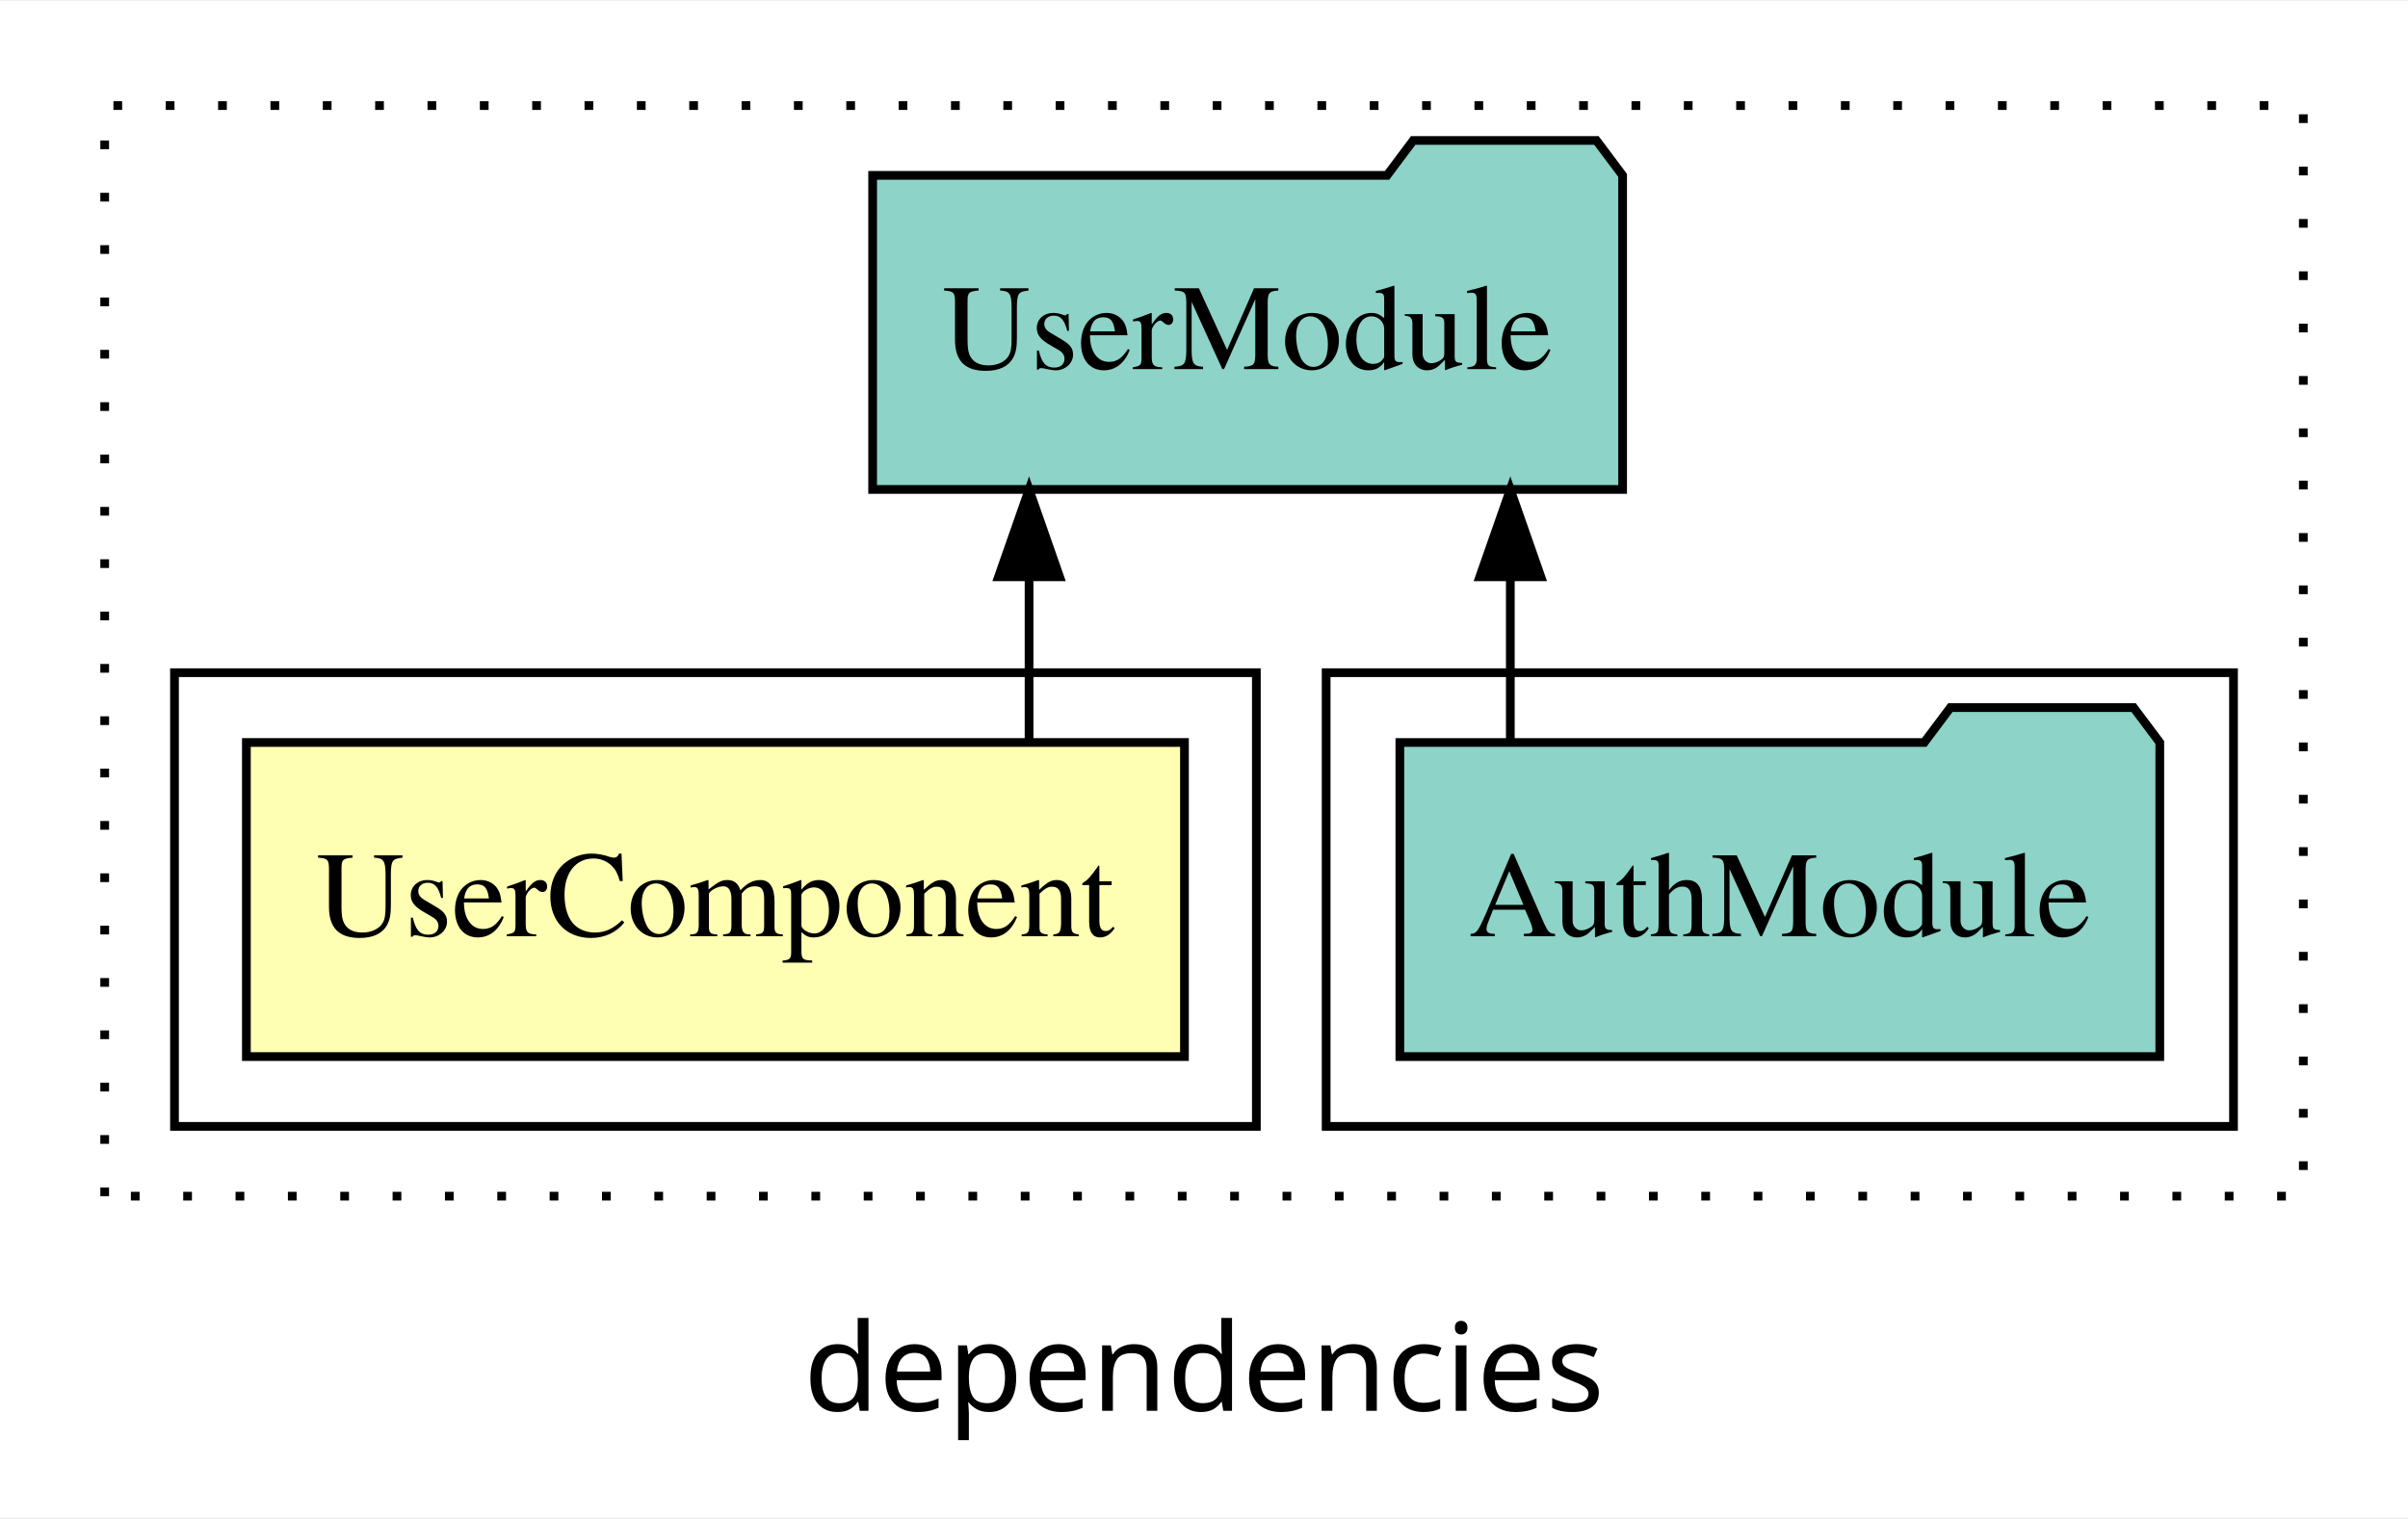
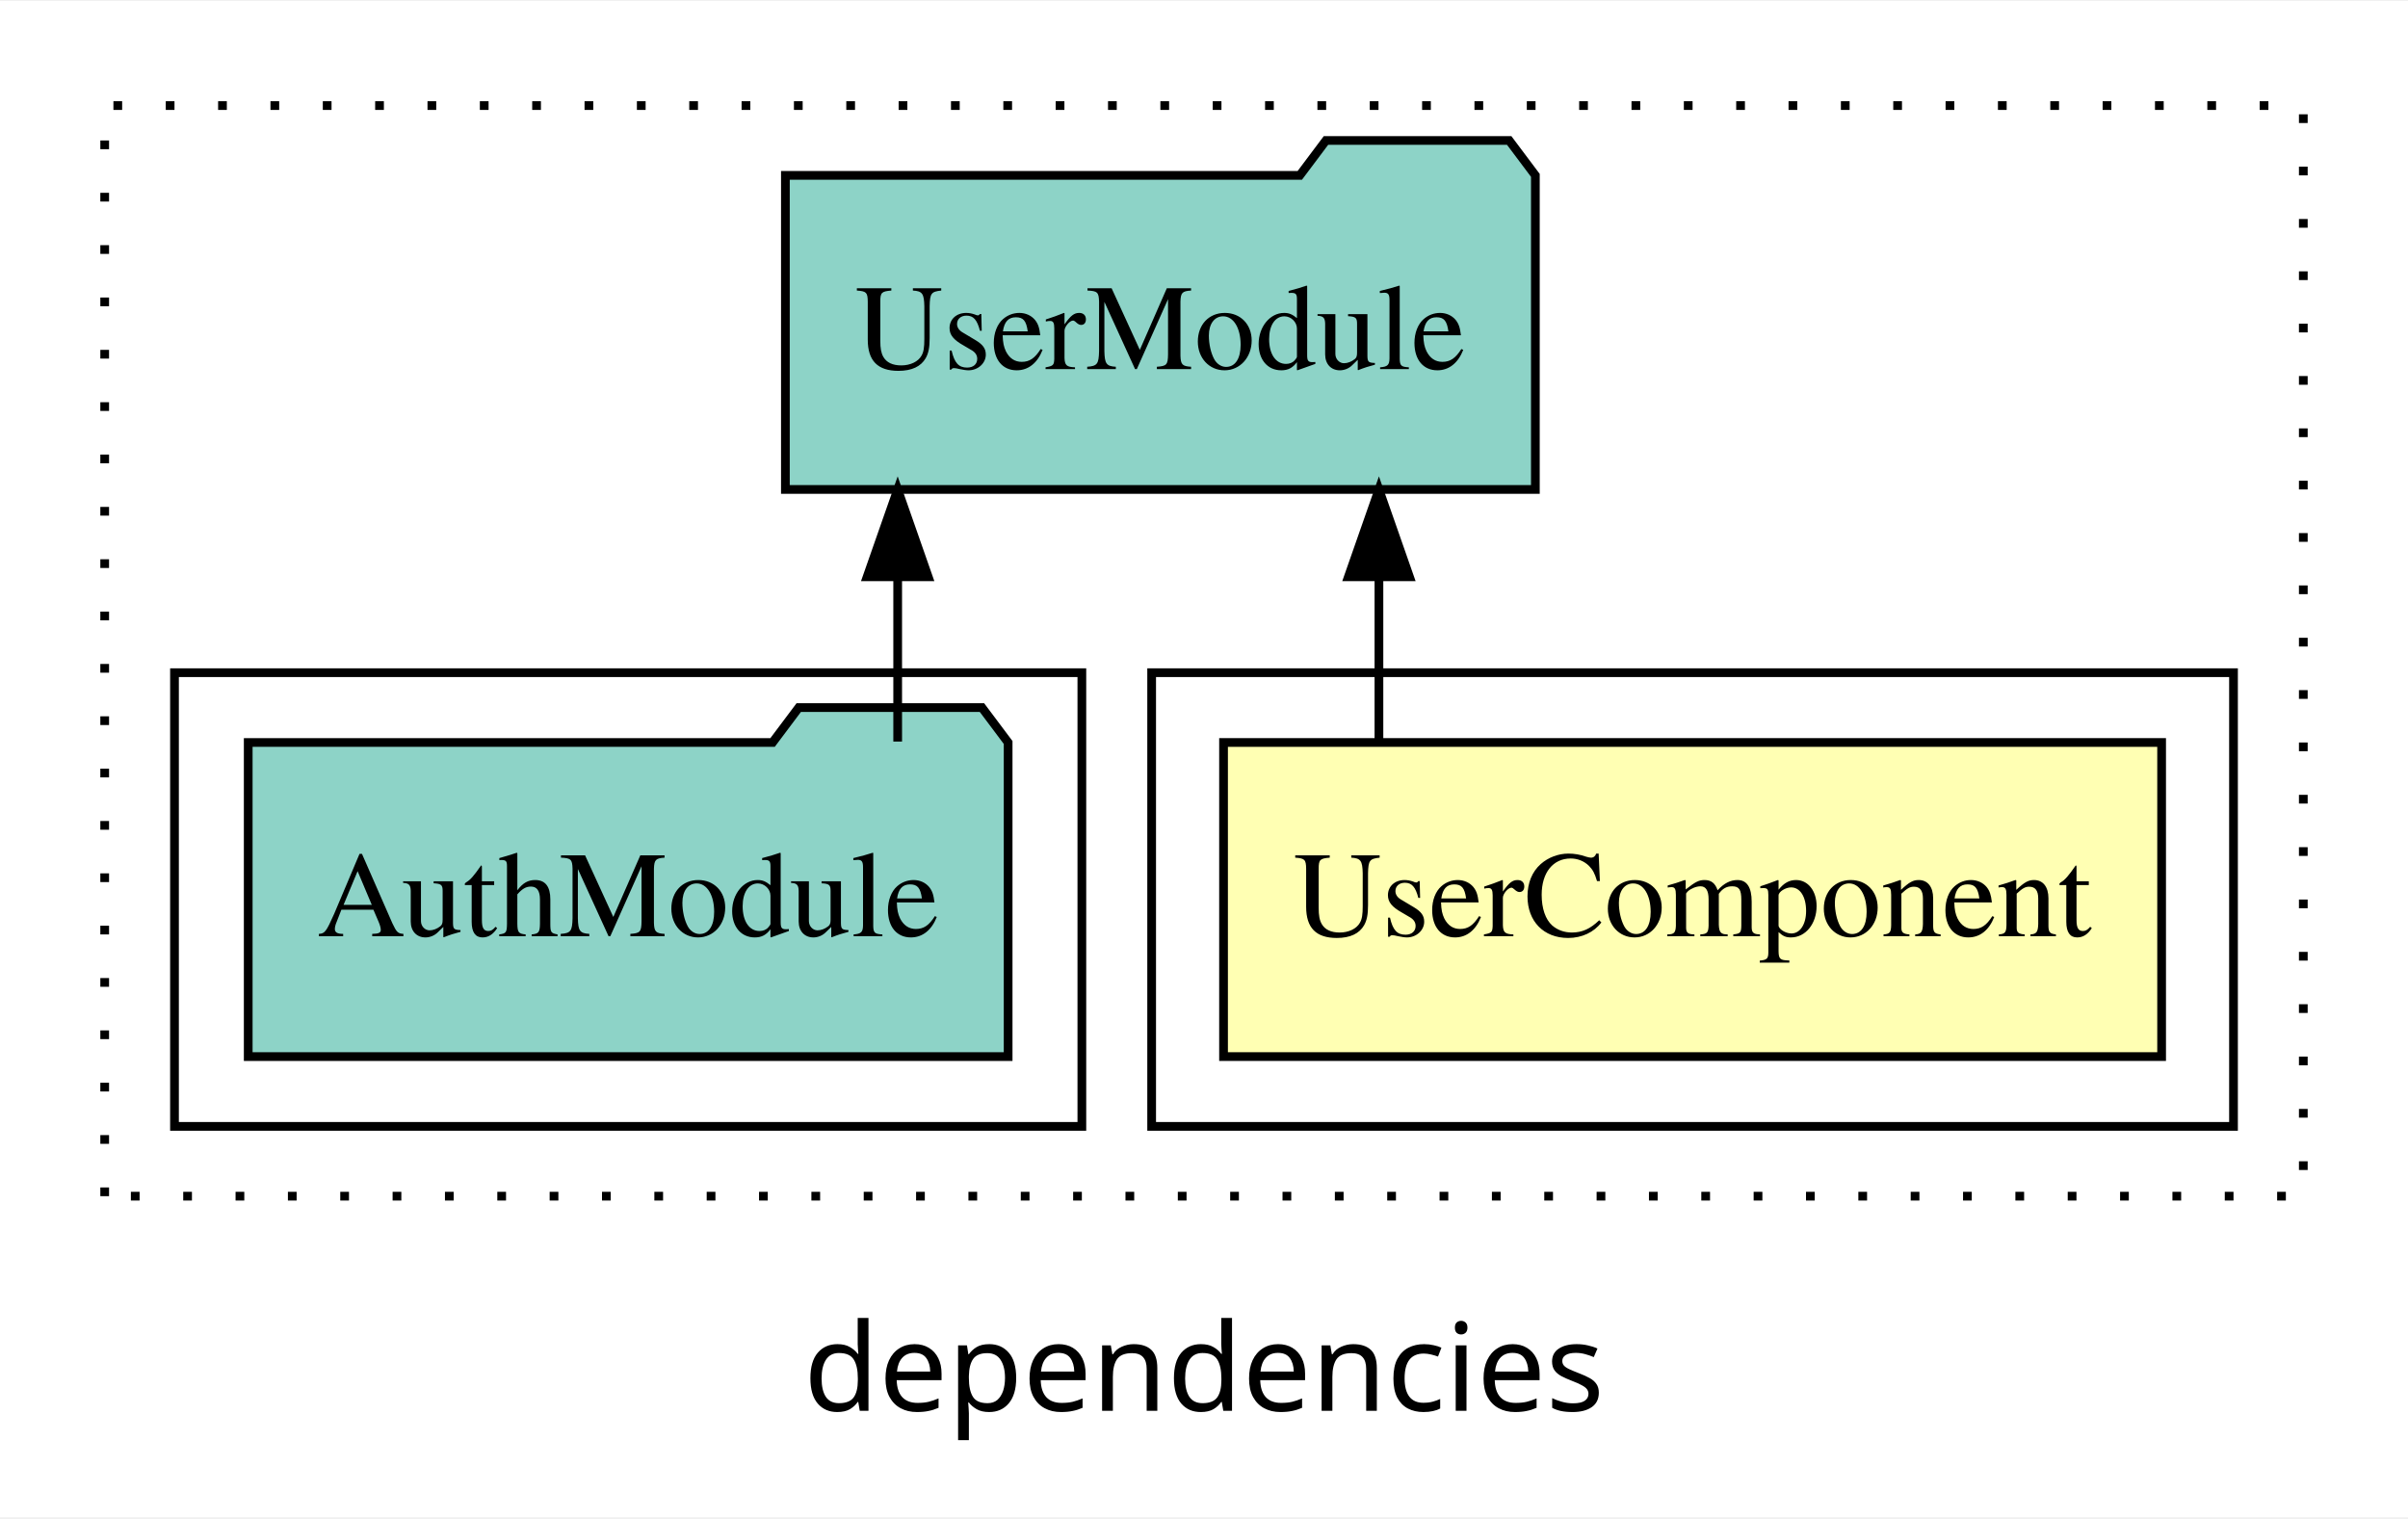
<svg xmlns="http://www.w3.org/2000/svg" width="276pt" height="174pt" viewBox="0.00 0.00 276.00 173.80">
  <g id="graph0" class="graph" transform="scale(1 1) rotate(0) translate(4 169.8)">
    <polygon fill="white" stroke="transparent" points="-4,4 -4,-169.8 272,-169.8 272,4 -4,4" />
    <text text-anchor="middle" x="134" y="-8.2" font-family="sans-serif" font-size="14.00">dependencies</text>
    <g id="clust1" class="cluster">
      <polygon fill="none" stroke="black" stroke-dasharray="1,5" points="8,-32.8 8,-157.8 260,-157.8 260,-32.8 8,-32.8" />
    </g>
+     <g id="clust2" class="cluster">
+       <polygon fill="none" stroke="black" points="128,-40.8 128,-92.8 252,-92.8 252,-40.8 128,-40.8" />
+     </g>
    <g id="clust4" class="cluster">
-       <polygon fill="none" stroke="black" points="148,-40.8 148,-92.8 252,-92.8 252,-40.8 148,-40.8" />
-     </g>
-     <g id="clust2" class="cluster">
-       <polygon fill="none" stroke="black" points="16,-40.8 16,-92.8 140,-92.8 140,-40.8 16,-40.8" />
+       <polygon fill="none" stroke="black" points="16,-40.8 16,-92.8 120,-92.8 120,-40.8 16,-40.8" />
    </g>
    <g id="node1" class="node">
-       <polygon fill="#ffffb3" stroke="black" points="131.76,-84.8 24.24,-84.8 24.24,-48.8 131.76,-48.8 131.76,-84.8" />
-       <text text-anchor="middle" x="78" y="-62.6" font-family="Times,serif" font-size="14.00">UserComponent</text>
+       <polygon fill="#ffffb3" stroke="black" points="243.76,-84.8 136.24,-84.8 136.24,-48.8 243.76,-48.8 243.76,-84.8" />
+       <text text-anchor="middle" x="190" y="-62.6" font-family="Times,serif" font-size="14.00">UserComponent</text>
    </g>
    <g id="node2" class="node">
-       <polygon fill="#8dd3c7" stroke="black" points="181.98,-149.8 178.98,-153.8 157.98,-153.8 154.98,-149.8 96.02,-149.8 96.02,-113.8 181.98,-113.8 181.98,-149.8" />
-       <text text-anchor="middle" x="139" y="-127.6" font-family="Times,serif" font-size="14.00">UserModule</text>
+       <polygon fill="#8dd3c7" stroke="black" points="171.98,-149.8 168.98,-153.8 147.98,-153.8 144.98,-149.8 86.02,-149.8 86.02,-113.8 171.98,-113.8 171.98,-149.8" />
+       <text text-anchor="middle" x="129" y="-127.6" font-family="Times,serif" font-size="14.00">UserModule</text>
    </g>
    <g id="edge1" class="edge">
-       <path fill="none" stroke="black" d="M113.95,-84.91C113.95,-84.91 113.95,-103.79 113.95,-103.79" />
-       <polygon fill="black" stroke="black" points="110.45,-103.79 113.95,-113.79 117.45,-103.79 110.45,-103.79" />
+       <path fill="none" stroke="black" d="M154.05,-84.91C154.05,-84.91 154.05,-103.79 154.05,-103.79" />
+       <polygon fill="black" stroke="black" points="150.55,-103.79 154.05,-113.79 157.55,-103.79 150.55,-103.79" />
    </g>
    <g id="node3" class="node">
-       <polygon fill="#8dd3c7" stroke="black" points="243.55,-84.8 240.55,-88.8 219.55,-88.8 216.55,-84.8 156.45,-84.8 156.45,-48.8 243.55,-48.8 243.55,-84.8" />
-       <text text-anchor="middle" x="200" y="-62.6" font-family="Times,serif" font-size="14.00">AuthModule</text>
+       <polygon fill="#8dd3c7" stroke="black" points="111.55,-84.8 108.55,-88.8 87.55,-88.8 84.55,-84.8 24.45,-84.8 24.45,-48.8 111.55,-48.8 111.55,-84.8" />
+       <text text-anchor="middle" x="68" y="-62.6" font-family="Times,serif" font-size="14.00">AuthModule</text>
    </g>
    <g id="edge2" class="edge">
-       <path fill="none" stroke="black" d="M169.11,-84.91C169.11,-84.91 169.11,-103.79 169.11,-103.79" />
-       <polygon fill="black" stroke="black" points="165.61,-103.79 169.11,-113.79 172.61,-103.79 165.61,-103.79" />
+       <path fill="none" stroke="black" d="M98.89,-84.91C98.89,-84.91 98.89,-103.79 98.89,-103.79" />
+       <polygon fill="black" stroke="black" points="95.39,-103.79 98.89,-113.79 102.39,-103.79 95.39,-103.79" />
    </g>
  </g>
</svg>
